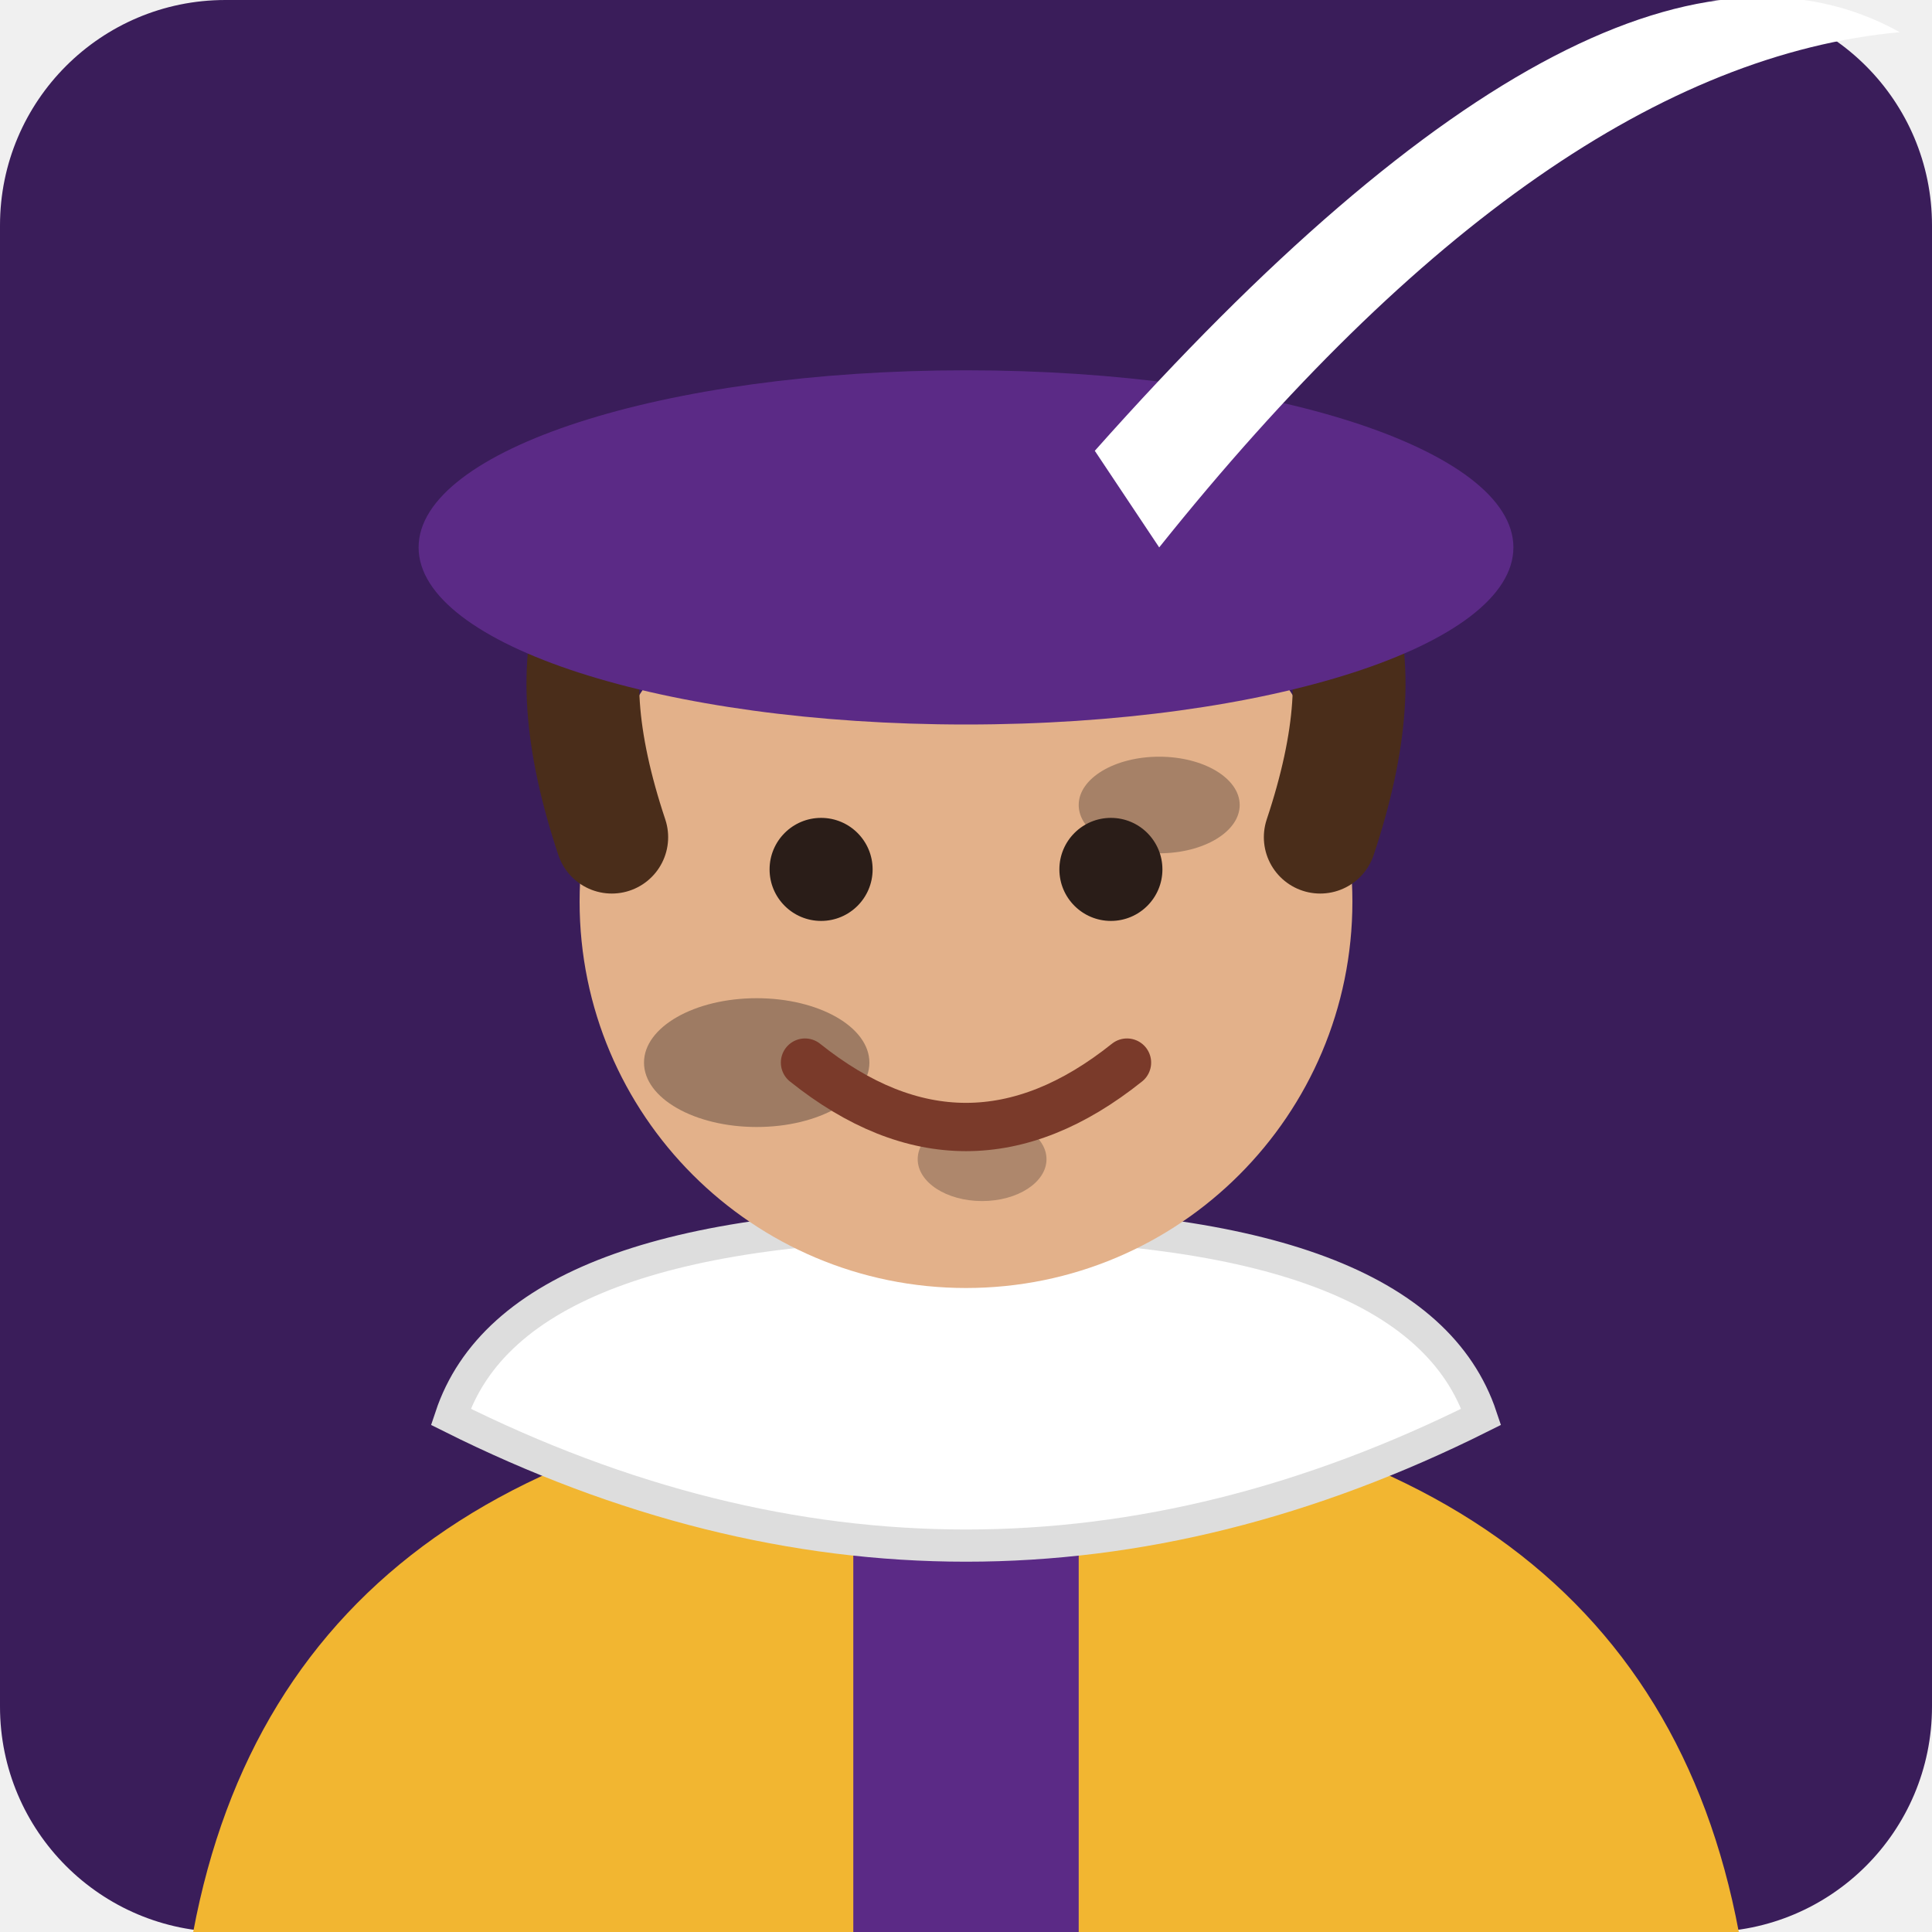
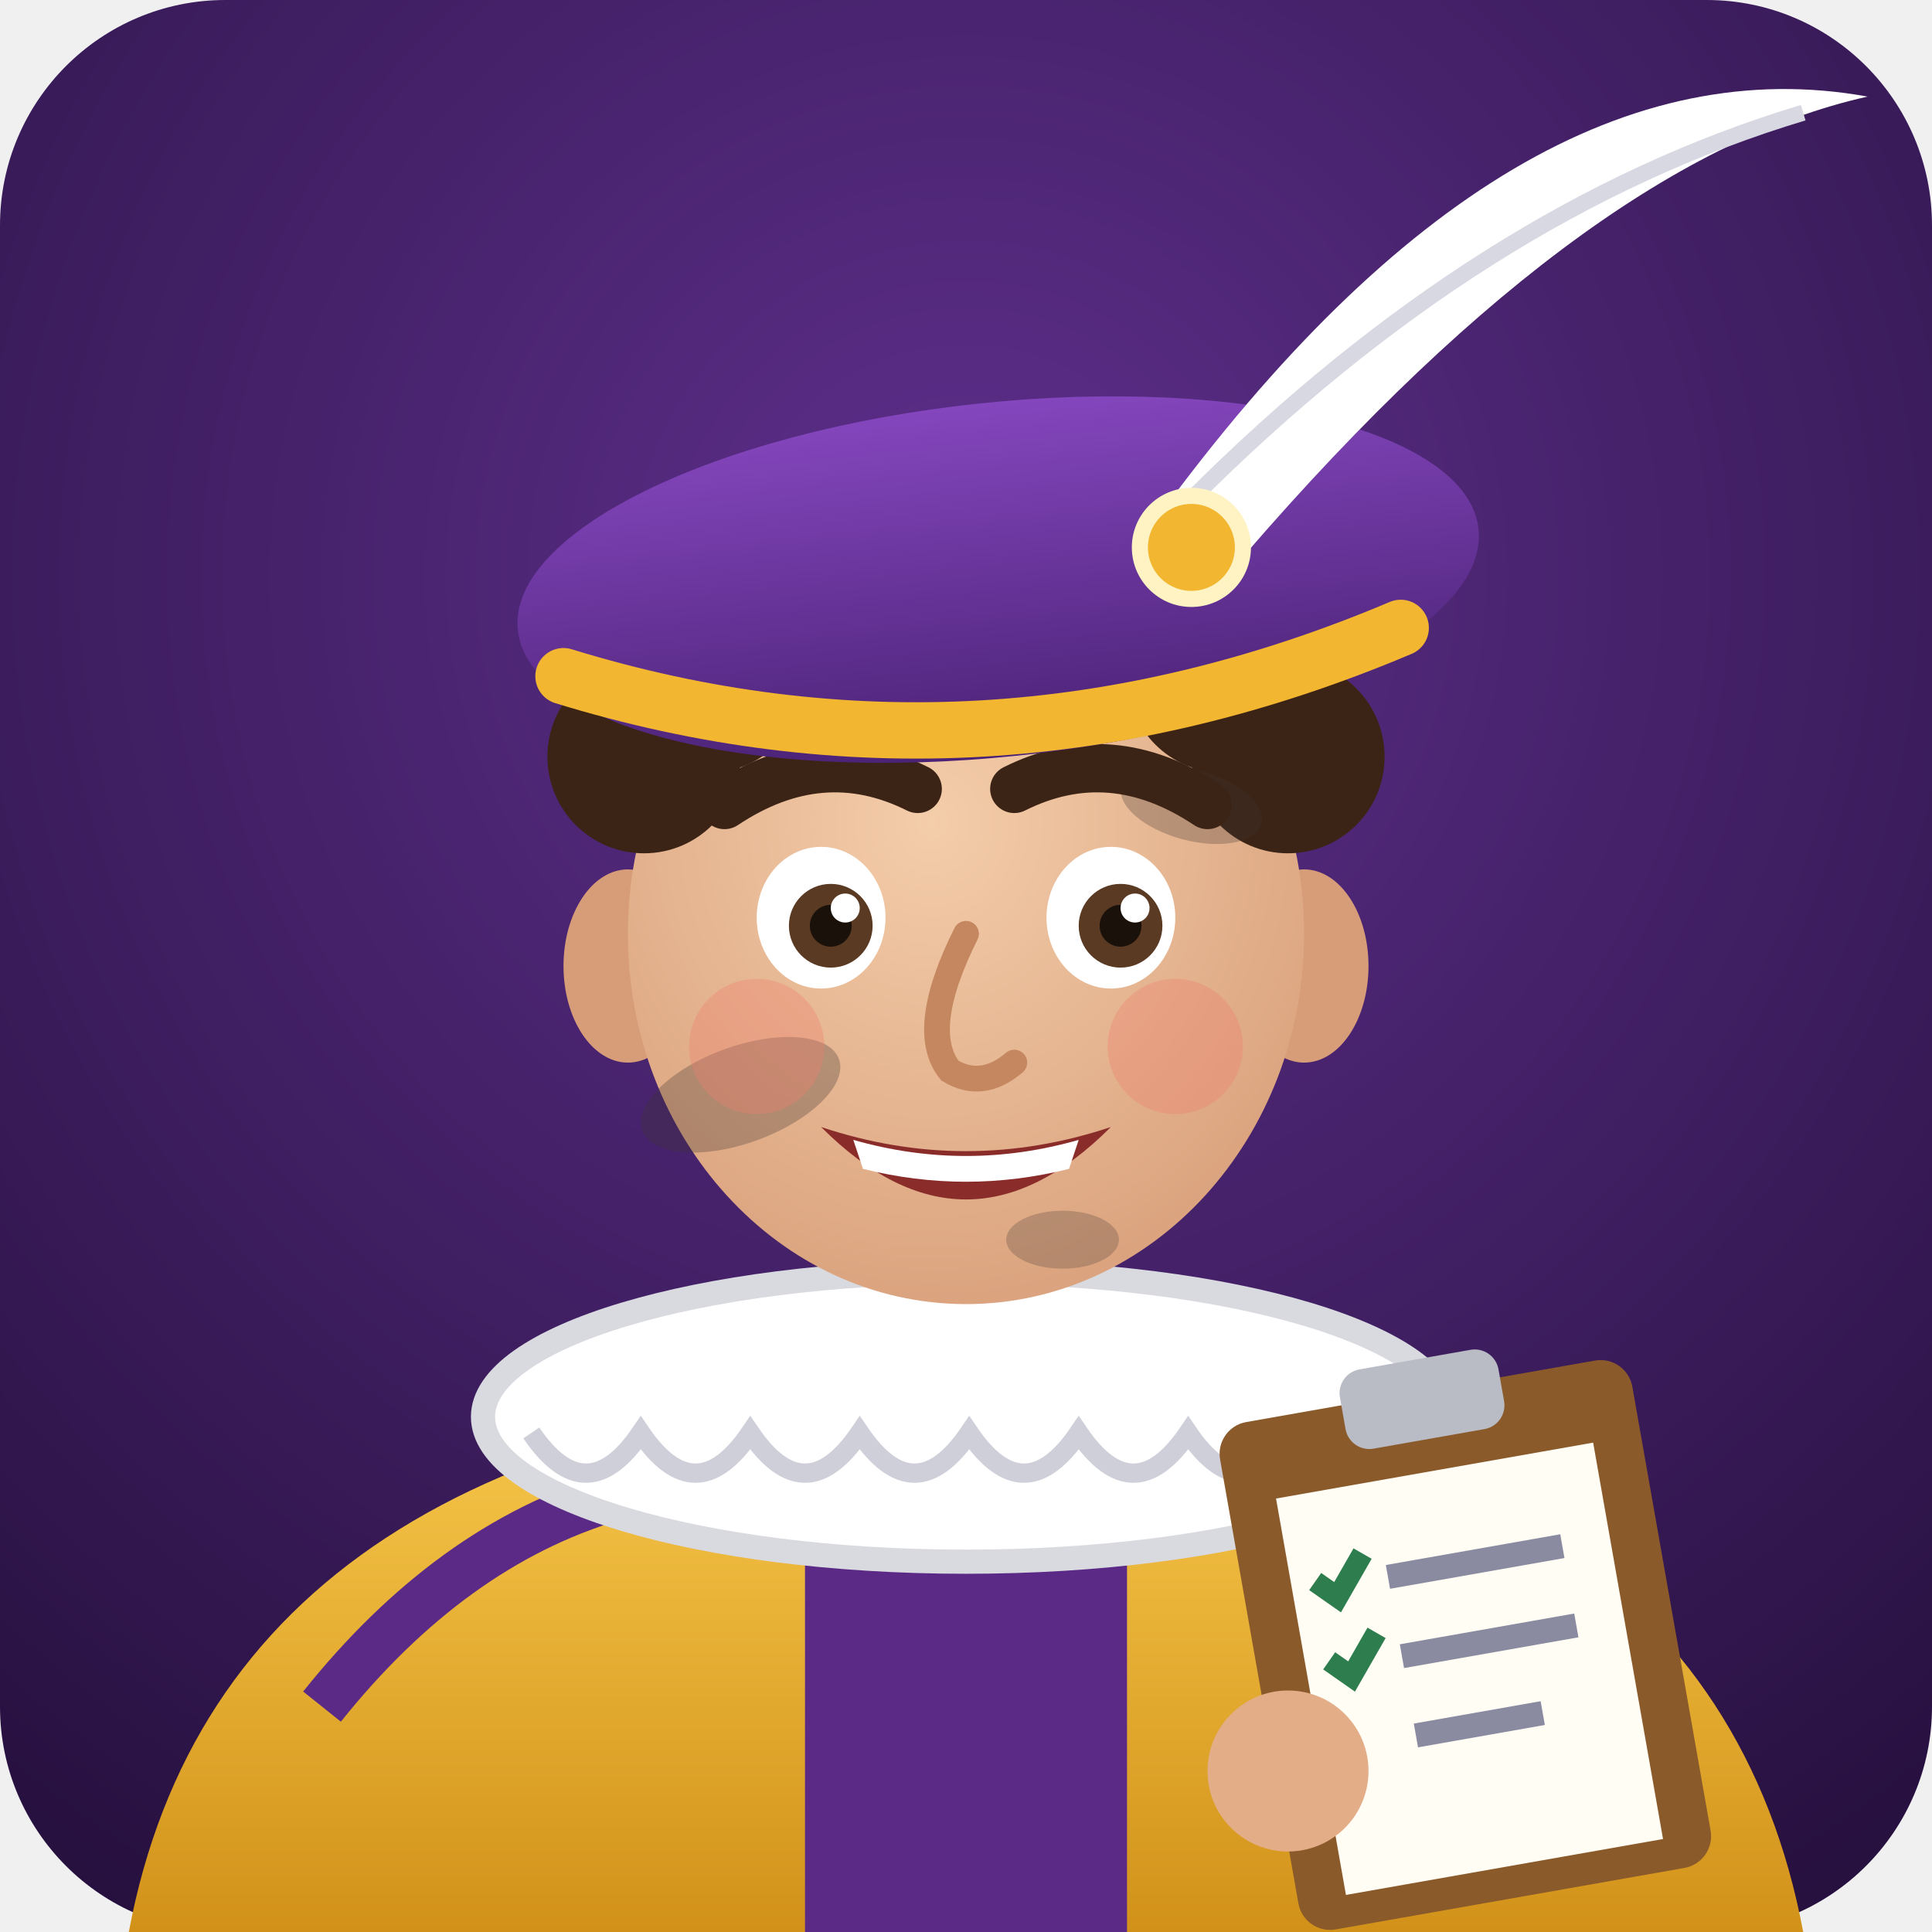
<svg xmlns="http://www.w3.org/2000/svg" viewBox="0 0 120 120">
-   <rect width="120" height="120" rx="14" fill="#3a1d5a" />
-   <path d="M12 120 q6 -32 48 -34 q42 2 48 34z" fill="#f2b631" />
-   <path d="M60 88 v32" stroke="#5b2a86" stroke-width="14" />
-   <path d="M28 88 q32 16 64 0 q-4 -12 -32 -12 q-28 0 -32 12z" fill="#fff" stroke="#ddd" stroke-width="2" />
-   <circle cx="60" cy="56" r="24" fill="#e3b18a" />
-   <ellipse cx="47" cy="66" rx="7" ry="4" fill="#4a3a33" opacity=".45" />
-   <ellipse cx="72" cy="50" rx="5" ry="3" fill="#4a3a33" opacity=".4" />
-   <ellipse cx="61" cy="72" rx="4" ry="2.6" fill="#4a3a33" opacity=".35" />
-   <circle cx="51" cy="54" r="3.2" fill="#2a1d18" />
-   <circle cx="69" cy="54" r="3.2" fill="#2a1d18" />
-   <path d="M50 66 q10 8 20 0" stroke="#7a3a2a" stroke-width="3" fill="none" stroke-linecap="round" />
-   <path d="M38 52 q-6 -18 8 -22 M82 52 q6 -18 -8 -22" stroke="#4a2d1a" stroke-width="7" fill="none" stroke-linecap="round" />
-   <ellipse cx="60" cy="34" rx="34" ry="11" fill="#5b2a86" />
-   <path d="M68 28 q32 -36 50 -26 q-22 2 -46 32z" fill="#fff" />
+   <defs>
+     <radialGradient id="bg" cx=".5" cy=".3" r=".9">
+       <stop offset="0" stop-color="#5e2f8c" />
+       <stop offset="1" stop-color="#200d36" />
+     </radialGradient>
+     <radialGradient id="skin" cx=".45" cy=".35" r=".75">
+       <stop offset="0" stop-color="#f4cdaa" />
+       <stop offset="1" stop-color="#d79d78" />
+     </radialGradient>
+     <linearGradient id="suit" x1="0" y1="0" x2="0" y2="1">
+       <stop offset="0" stop-color="#f8c94c" />
+       <stop offset="1" stop-color="#d2921a" />
+     </linearGradient>
+     <linearGradient id="cap" x1="0" y1="0" x2="0" y2="1">
+       <stop offset="0" stop-color="#8446bd" />
+       <stop offset="1" stop-color="#4a2275" />
+     </linearGradient>
+   </defs>
+   <rect width="120" height="120" rx="14" fill="url(#bg)" />
+   <path d="M8 120 q6 -32 52 -34 q46 2 52 34z" fill="url(#suit)" />
+   <path d="M50 90 h20 v30 h-20z" fill="#5b2a86" />
+   <path d="M20 106 q8 -10 18 -13 M100 106 q-8 -10 -18 -13" stroke="#5b2a86" stroke-width="3" fill="none" />
+   <rect x="53" y="72" width="14" height="14" fill="#d79d78" />
+   <ellipse cx="60" cy="88" rx="30" ry="9" fill="#fff" stroke="#d9d9e0" stroke-width="1.5" />
+   <path d="M33 89 q3.4 5 6.8 0 q3.4 5 6.8 0 q3.4 5 6.8 0 q3.4 5 6.8 0 q3.4 5 6.8 0 q3.4 5 6.8 0 q3.4 5 6.8 0 q3.4 5 6.8 0" stroke="#cfcfda" stroke-width="1.2" fill="none" />
+   <ellipse cx="39" cy="60" rx="4" ry="6" fill="#d79d78" />
+   <ellipse cx="81" cy="60" rx="4" ry="6" fill="#d79d78" />
+   <ellipse cx="60" cy="58" rx="21" ry="23" fill="url(#skin)" />
+   <g fill="#3b2416">
+     <circle cx="40" cy="47" r="6" />
+     <circle cx="44" cy="42" r="6" />
+     <circle cx="80" cy="47" r="6" />
+     <circle cx="76" cy="42" r="6" />
+   </g>
+   <ellipse cx="46" cy="68" rx="6.5" ry="3" fill="#3e3230" opacity=".3" transform="rotate(-20 46 68)" />
+   <ellipse cx="74" cy="50" rx="4.5" ry="2.2" fill="#3e3230" opacity=".28" transform="rotate(15 74 50)" />
+   <ellipse cx="66" cy="77" rx="3.5" ry="1.8" fill="#3e3230" opacity=".25" />
+   <circle cx="47" cy="65" r="4.2" fill="#ee7f6e" opacity=".35" />
+   <circle cx="73" cy="65" r="4.2" fill="#ee7f6e" opacity=".35" />
+   <g fill="#fff">
+     <ellipse cx="51" cy="57" rx="4" ry="4.4" />
+     <ellipse cx="69" cy="57" rx="4" ry="4.4" />
+   </g>
+   <g fill="#5a3a22">
+     <circle cx="51.6" cy="57.5" r="2.6" />
+     <circle cx="69.6" cy="57.5" r="2.6" />
+   </g>
+   <g fill="#1a110b">
+     <circle cx="51.6" cy="57.5" r="1.3" />
+     <circle cx="69.6" cy="57.5" r="1.3" />
+   </g>
+   <g fill="#fff">
+     <circle cx="52.5" cy="56.4" r=".9" />
+     <circle cx="70.5" cy="56.4" r=".9" />
+   </g>
+   <path d="M45 50 q6 -4 12 -1 M63 49 q6 -3 12 1" stroke="#3b2416" stroke-width="3" fill="none" stroke-linecap="round" />
+   <path d="M60 58 q-3 6 -1 8.5 q2 1.2 4 -.5" stroke="#c4875f" stroke-width="1.6" fill="none" stroke-linecap="round" />
+   <path d="M51 70 q9 9 18 0 q-9 3 -18 0z" fill="#8a2d2a" />
+   <path d="M53 70.8 q7 2 14 0 l-.6 1.8 q-6.4 1.6 -12.8 0z" fill="#fff" />
+   <ellipse cx="62" cy="36" rx="30" ry="11" fill="url(#cap)" transform="rotate(-6 62 36)" />
+   <path d="M35 42 q26 8 52 -3" stroke="#f2b631" stroke-width="3.5" fill="none" stroke-linecap="round" />
+   <path d="M72 32 q22 -30 44 -26 q-18 4 -40 30z" fill="#fff" />
+   <path d="M74 31 q18 -18 38 -24" stroke="#d8d8e2" stroke-width="1" fill="none" />
+   <circle cx="74" cy="34" r="3.2" fill="#f2b631" stroke="#fff3c4" stroke-width="1" />
+   <g transform="rotate(-10 92 102)">
+     <rect x="78" y="86" width="26" height="32" rx="2" fill="#8a5a2b" />
+     <rect x="81" y="91" width="20" height="25" fill="#fffdf4" />
+     <rect x="86" y="84" width="10" height="5" rx="1.5" fill="#b9bcc4" />
+     <path d="M87 97 h11 M87 102 h11 M87 107 h8" stroke="#8a8aa0" stroke-width="1.5" />
+     <path d="M82.5 96.5 l1.2 1.2 2 -2.4 M82.5 101.5 l1.2 1.2 2 -2.4" stroke="#2e7d4f" stroke-width="1.3" fill="none" />
+   </g>
+   <circle cx="80" cy="110" r="5" fill="#e3ad88" />
</svg>
